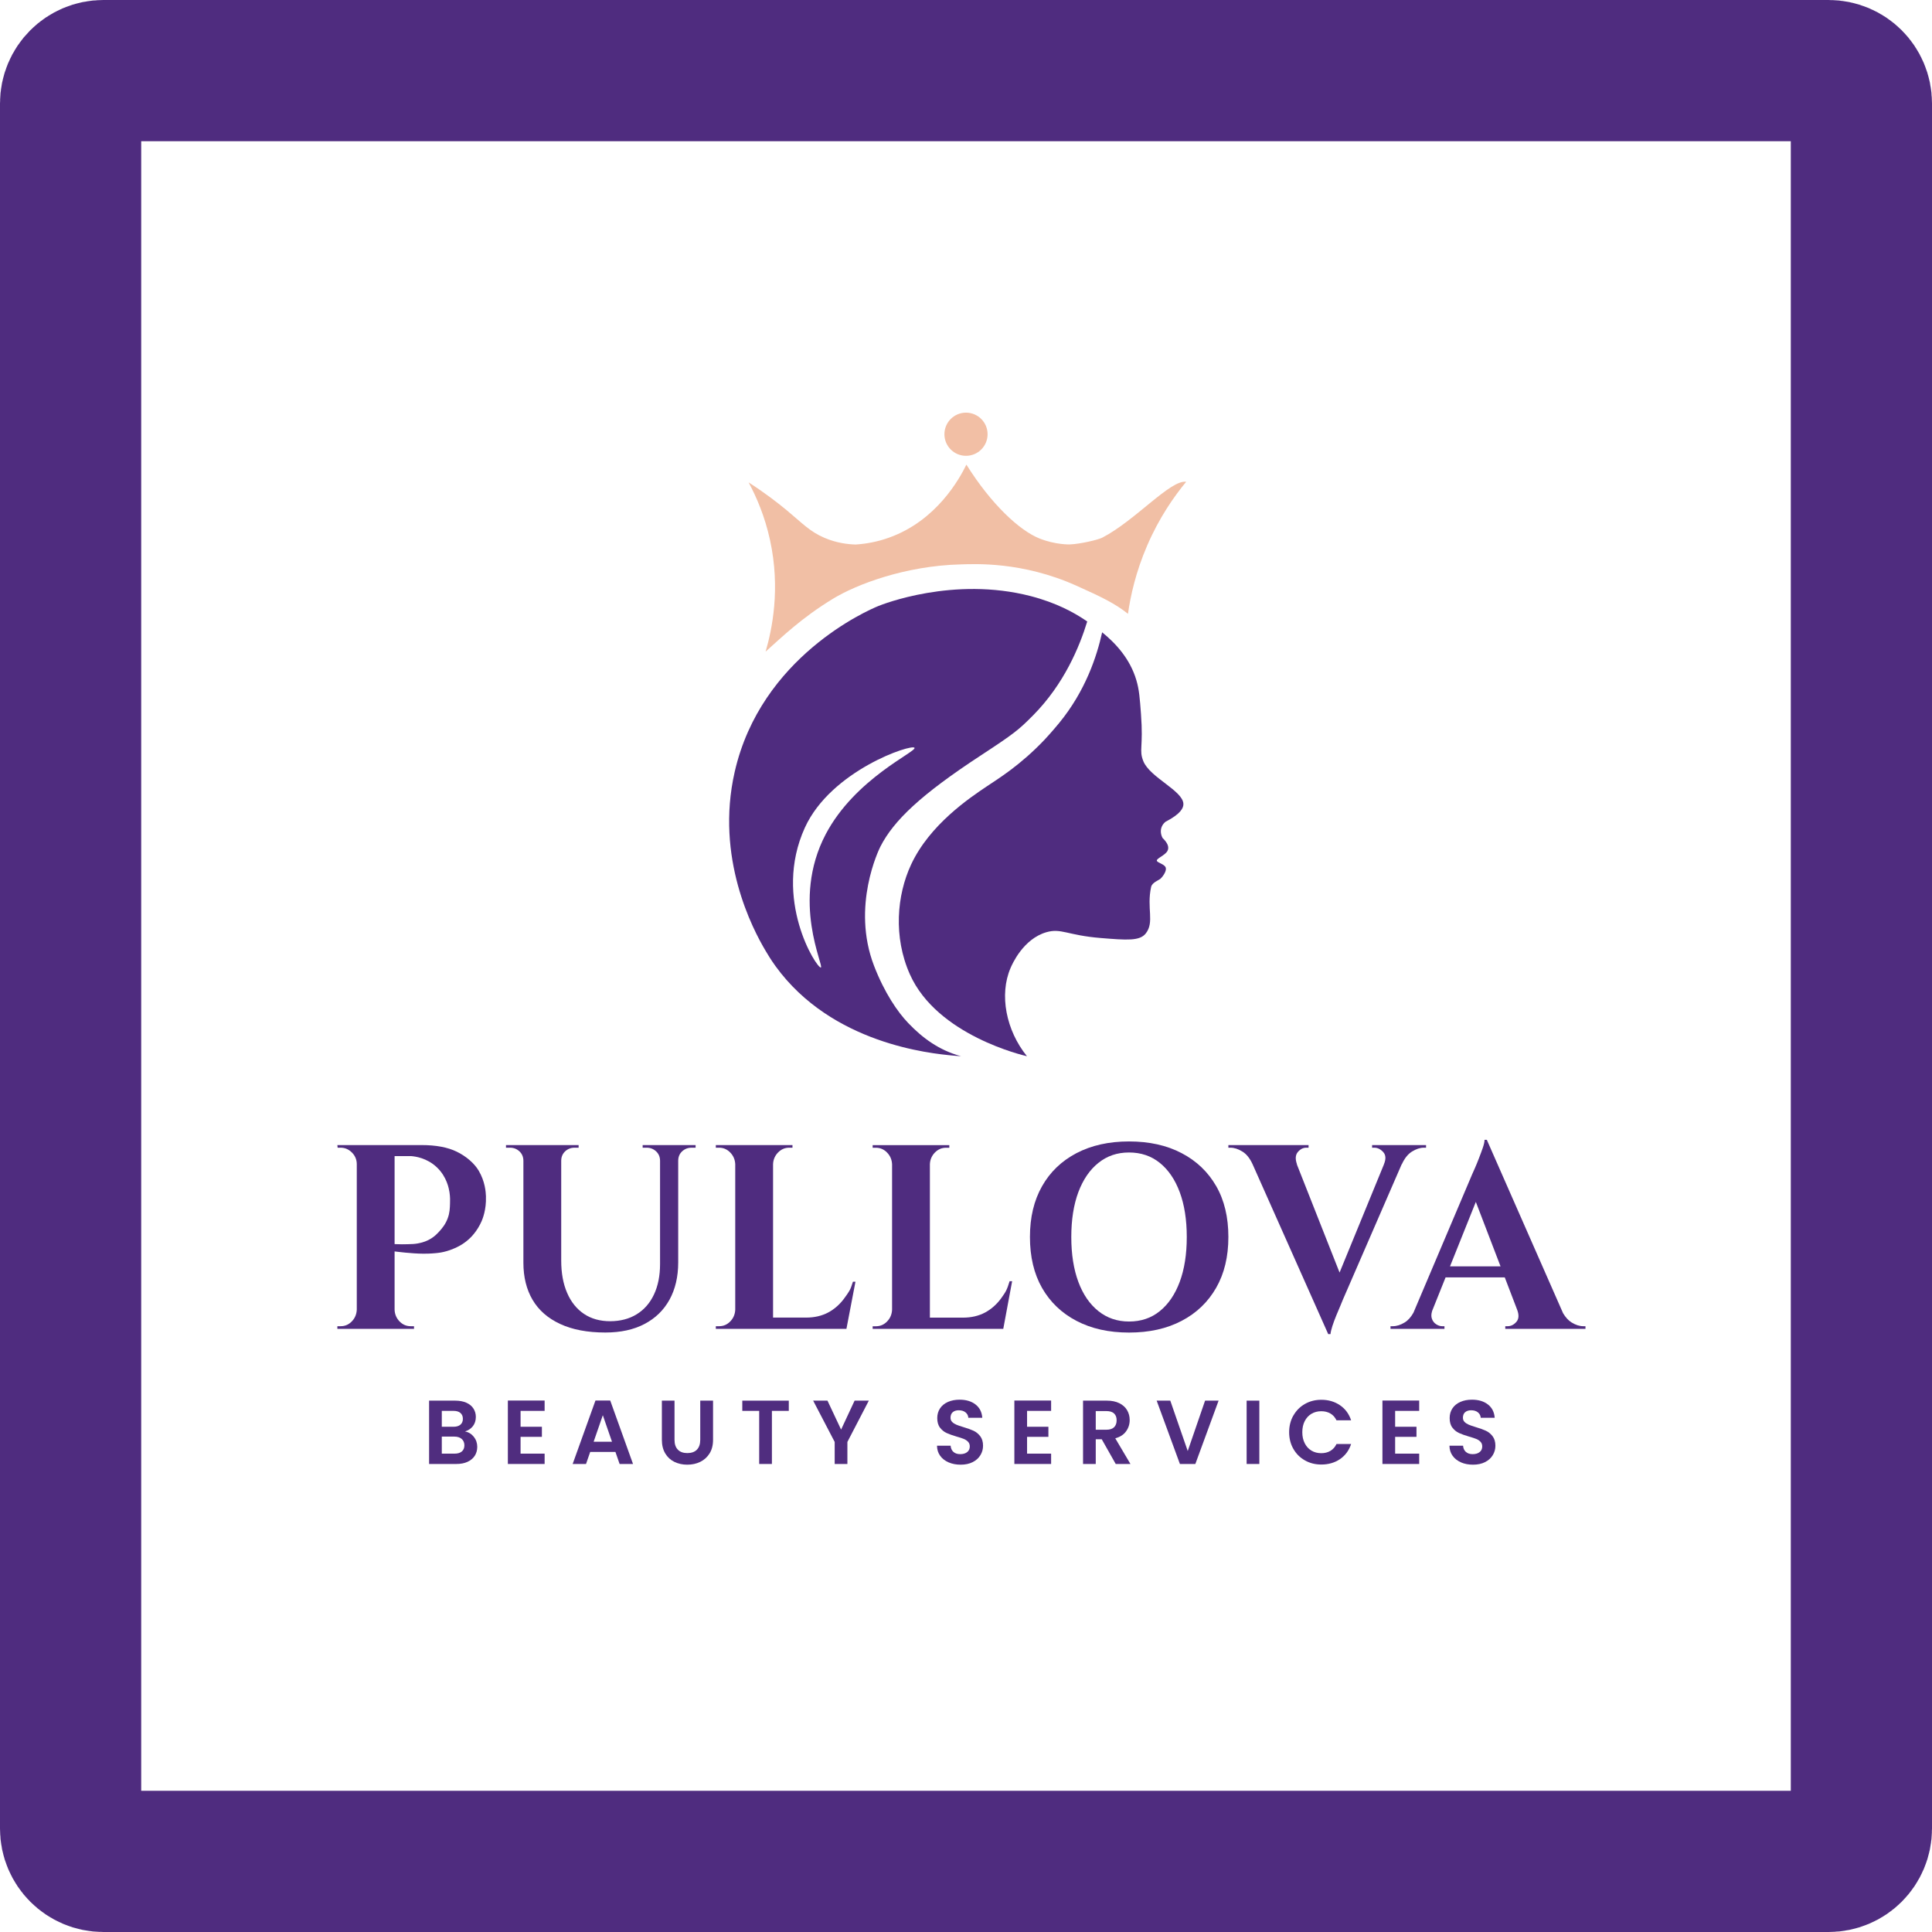
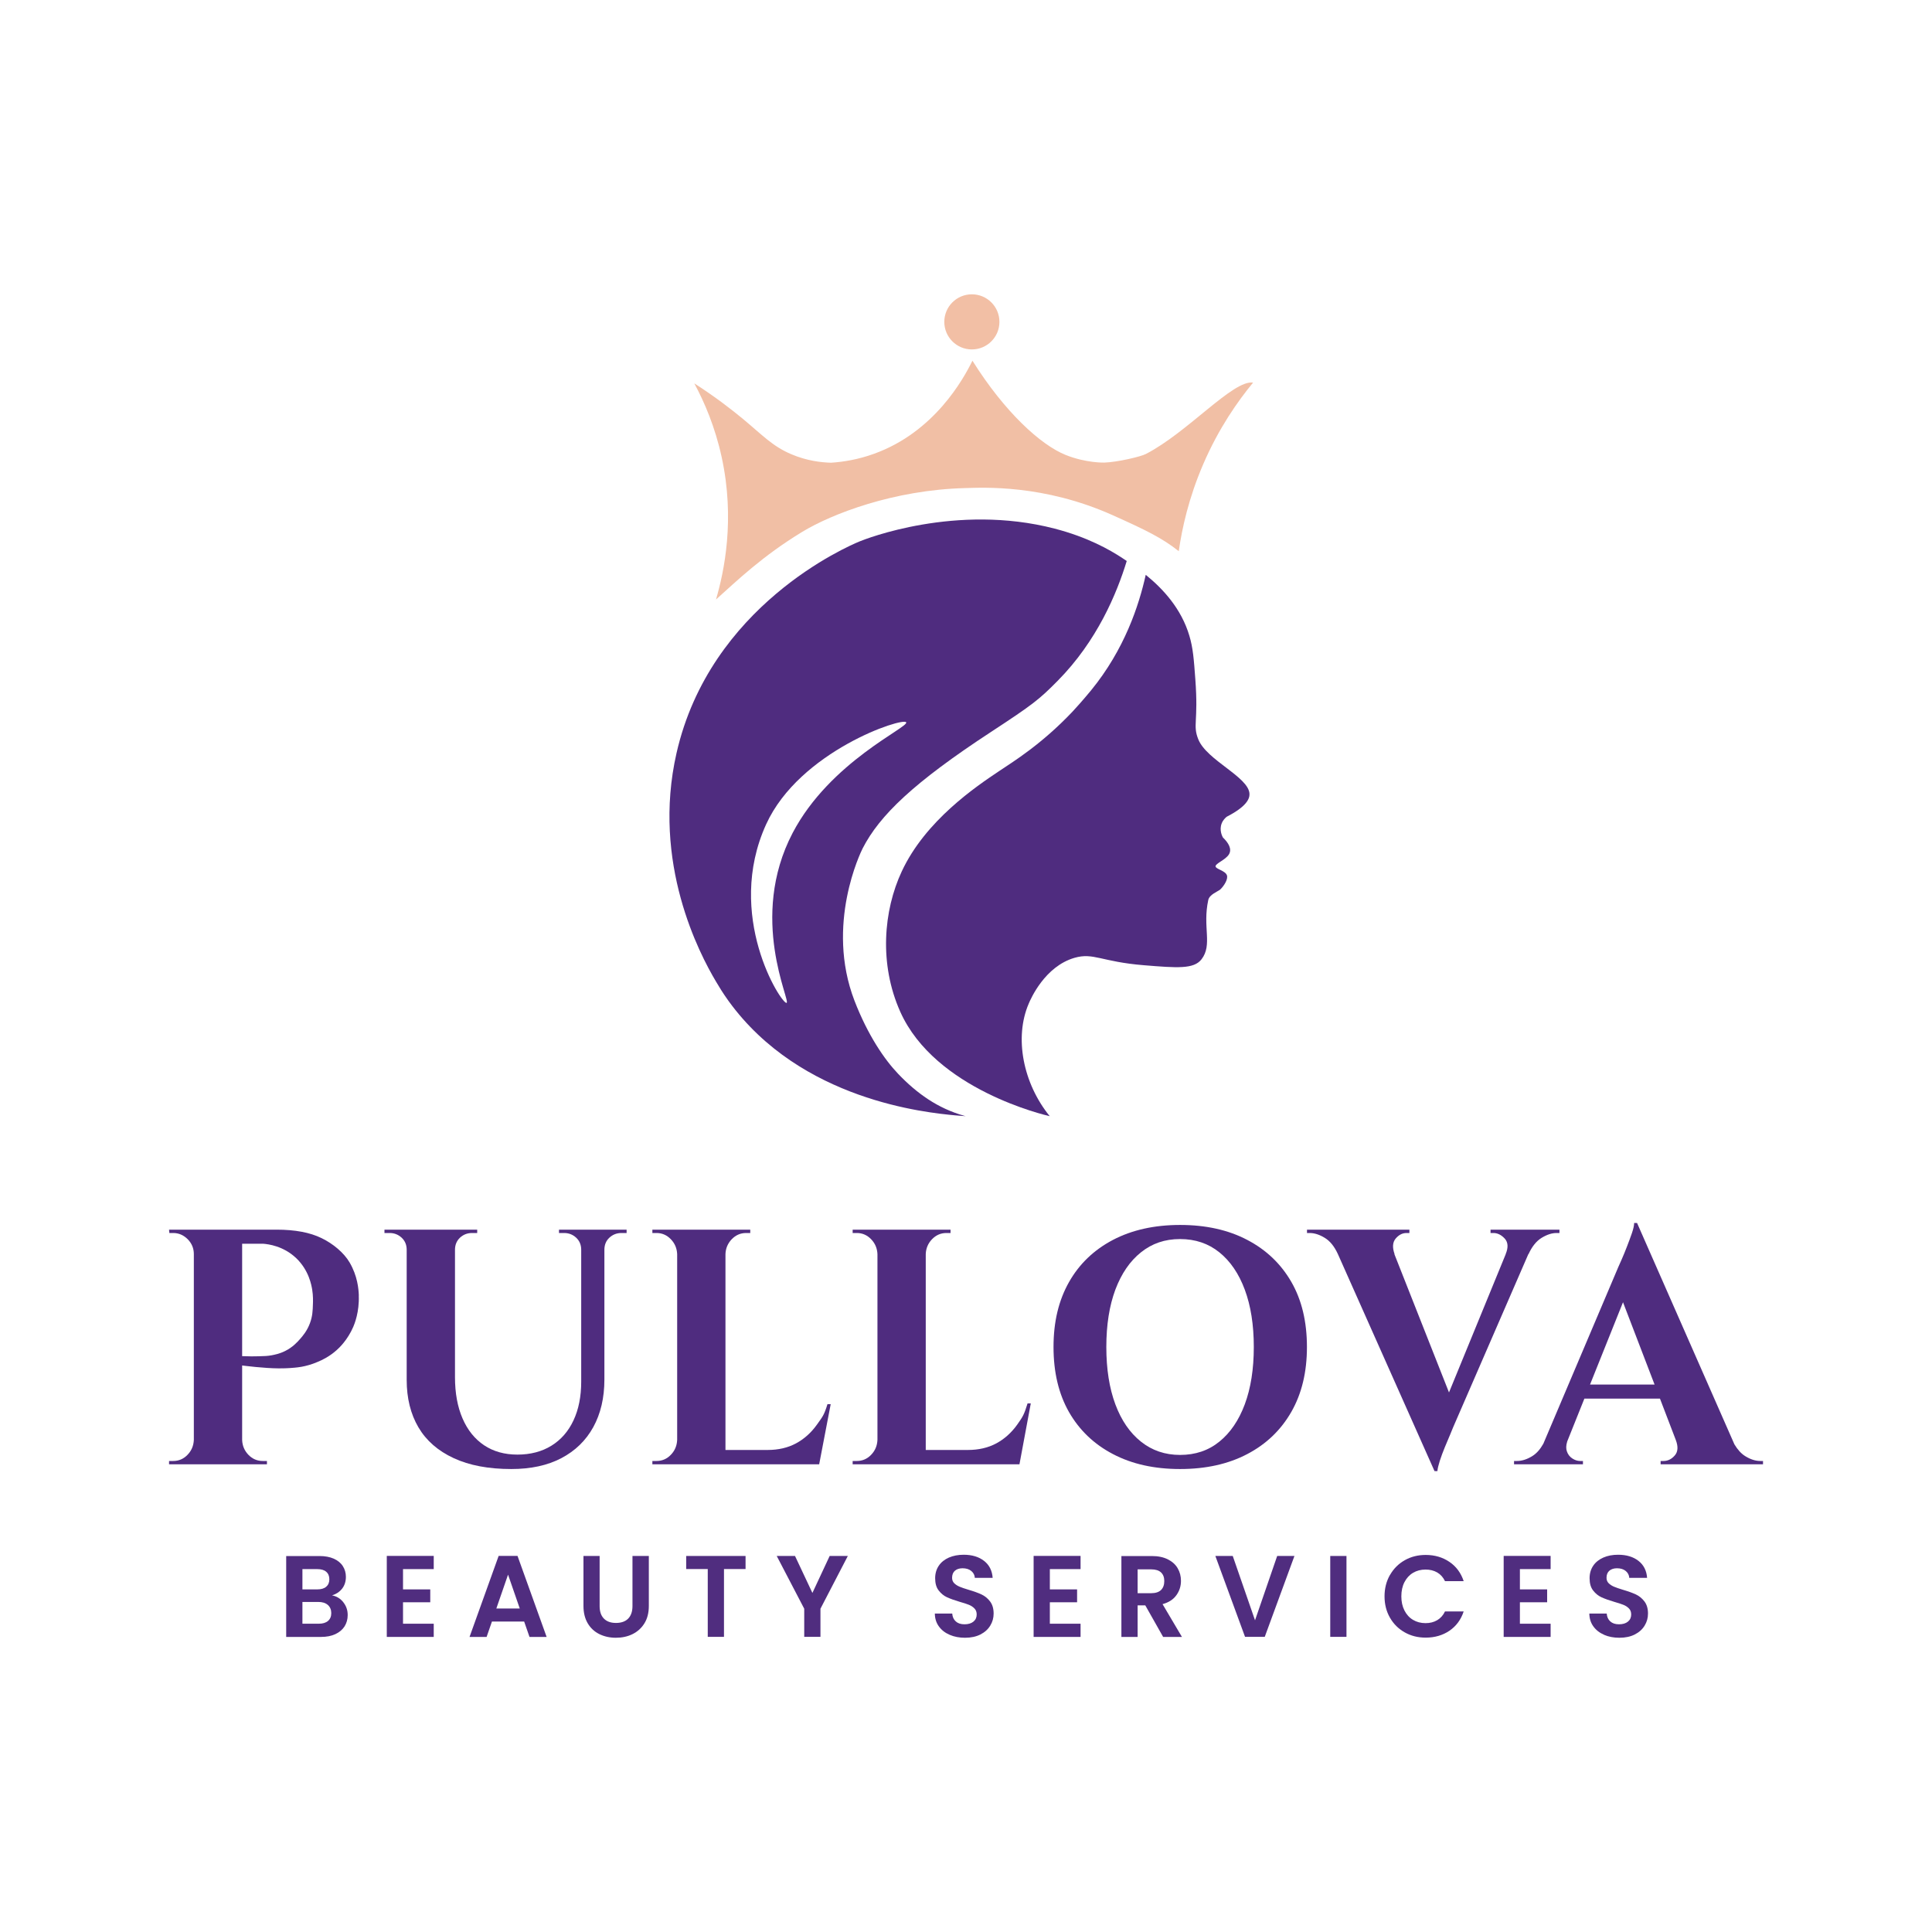
- <svg xmlns="http://www.w3.org/2000/svg" id="Layer_1" data-name="Layer 1" viewBox="0 0 383.12 383.12">
+ <svg xmlns="http://www.w3.org/2000/svg" id="Layer_1" viewBox="0 0 300 300">
  <defs>
-     <style>
-       .cls-1 {
-         fill: #f2bfa5;
-       }
- 
-       .cls-1, .cls-2, .cls-3, .cls-4 {
-         stroke-width: 0px;
-       }
- 
-       .cls-2 {
-         fill: #4f2c7f;
-       }
- 
-       .cls-3 {
-         fill: #f1bfa5;
-       }
- 
-       .cls-4 {
-         fill: #502d7f;
-       }
- 
-       .cls-5 {
-         fill: none;
-         stroke: #4f2c7f;
-         stroke-miterlimit: 10;
-         stroke-width: 28px;
-       }
-     </style>
+     <style>.cls-1{fill:#f2bfa5;}.cls-1,.cls-2,.cls-3,.cls-4{stroke-width:0px;}.cls-2{fill:#4f2c7f;}.cls-3{fill:#f1bfa5;}.cls-4{fill:#502d7f;}</style>
  </defs>
-   <rect class="cls-5" x="14" y="14" width="355.12" height="355.12" rx="6.5" ry="6.5" />
-   <g>
-     <path class="cls-2" d="m231.14,162.95c3.05-1.57,3.56-2.77,3.53-3.54-.09-2.63-6.65-5.22-7.95-8.48-.9-2.25.04-2.65-.46-9.33-.23-3.14-.36-4.85-.92-6.73-1.26-4.27-4.15-7.35-6.78-9.48-1.06,4.77-3.29,11.58-8.5,17.95-1.24,1.51-2.49,2.89-2.88,3.3-4.82,5.09-9.2,7.76-11.38,9.22-3.54,2.37-11.44,7.66-15.13,15.59-2.83,6.07-3.55,14.35-.23,21.78,5.42,12.13,22.6,16.08,23.21,16.22-4.15-5.11-5.53-12.21-3.26-17.48.31-.73,2.49-5.77,7.11-7.11,2.95-.85,4.14.61,10.77,1.15,5.17.42,7.75.63,8.95-.92,1.75-2.26.13-4.98,1.05-9.21.19-.86,1.47-1.31,1.85-1.62.62-.59,1.26-1.63,1.04-2.23-.27-.72-1.75-.95-1.76-1.38-.02-.45,1.61-1.02,2.1-1.89.45-.8-.06-1.72-.96-2.59-.08-.15-.6-1.11-.19-2.17.21-.55.59-.89.79-1.05Z" />
-     <path class="cls-2" d="m203.65,209.45s0,0,0,0c.03,0,.02,0,0,0Z" />
-     <path class="cls-2" d="m180.1,202.87c-2.1-2.19-4.71-5.99-6.78-11.36-4.54-11.81.99-23.08,1.26-23.62,2.64-5.17,7.97-10.27,19.95-18.11,6.52-4.27,7.47-5.03,10.32-7.91,6.18-6.24,9.22-13.63,10.75-18.63-.24-.16-.46-.3-.66-.44-1.99-1.31-5.39-3.25-10.55-4.59-15.28-3.96-29.4,1.63-30.27,1.99-1.9.78-23.22,9.97-28.43,32.87-3.88,17.03,3.56,31.16,6.12,35.46.46.78,1.05,1.77,1.98,3.06,11.2,15.45,30.76,17.31,35.16,17.73.51.05,1.06.09,1.64.13-.06-.02-.13-.03-.19-.05-4.15-1.16-7.41-3.5-10.3-6.53Zm-16.37-37.42c-6.95,13.26-.2,26.28-.96,26.41-.83.13-9.62-13.57-3.16-27.74,5.19-11.38,21.26-16.66,21.74-15.83.45.78-11.8,6.08-17.62,17.16Z" />
-   </g>
-   <path class="cls-3" d="m151.82,129.22c1.28-4.37,2.98-12.47.88-22.11-1.03-4.73-2.7-8.58-4.25-11.45,3.3,2.12,5.81,4.08,7.53,5.5,3.12,2.59,4.59,4.25,7.53,5.5,2.42,1.03,4.65,1.28,6.18,1.32,1.97-.13,4.25-.51,6.65-1.38,9.39-3.37,13.91-11.63,15.3-14.46,4.99,7.96,10.59,13.08,14.49,14.64,3.18,1.27,5.99,1.18,5.99,1.18,2.06-.07,5.66-.92,6.46-1.34,6.54-3.38,13.54-11.54,16.64-11.08-2.36,2.86-5.33,7.07-7.74,12.66-2.26,5.24-3.3,9.98-3.8,13.52-2.61-2.07-5.16-3.3-10.24-5.58-10.79-4.84-20.19-4.29-22.93-4.22-11.08.28-20.71,4.01-25.29,6.79-6.24,3.79-10.19,7.64-13.39,10.5Z" />
-   <circle class="cls-1" cx="191.56" cy="86.11" r="4.28" />
-   <g>
-     <path class="cls-4" d="m93.96,284.93c.46.58.68,1.24.68,1.98,0,.67-.17,1.26-.49,1.77-.33.51-.81.91-1.43,1.2s-1.36.43-2.21.43h-5.42v-12.56h5.18c.85,0,1.59.14,2.21.41.62.28,1.09.66,1.4,1.15.32.49.48,1.05.48,1.67,0,.73-.2,1.34-.59,1.84-.39.49-.91.84-1.56,1.04.71.13,1.29.49,1.75,1.06Zm-6.35-2h2.3c.6,0,1.06-.13,1.39-.41.32-.27.49-.66.49-1.16s-.16-.89-.49-1.17c-.32-.28-.79-.41-1.39-.41h-2.3v3.15Zm3.97,4.9c.34-.29.51-.7.51-1.22s-.18-.96-.54-1.27c-.36-.31-.85-.46-1.46-.46h-2.48v3.38h2.54c.61,0,1.09-.14,1.43-.43Z" />
-     <path class="cls-4" d="m103.23,279.78v3.15h4.23v2h-4.23v3.33h4.77v2.05h-7.29v-12.58h7.29v2.05h-4.77Z" />
-     <path class="cls-4" d="m122.04,287.92h-5l-.83,2.39h-2.65l4.52-12.58h2.93l4.52,12.58h-2.66l-.83-2.39Zm-.68-2.02l-1.82-5.26-1.82,5.26h3.64Z" />
-     <path class="cls-4" d="m133.76,277.75v7.78c0,.85.22,1.5.67,1.95.44.45,1.07.67,1.87.67s1.45-.22,1.89-.67.67-1.1.67-1.95v-7.78h2.54v7.76c0,1.07-.23,1.97-.69,2.71-.46.74-1.08,1.29-1.85,1.67s-1.64.56-2.58.56-1.79-.19-2.55-.56c-.76-.37-1.37-.93-1.81-1.67-.44-.74-.67-1.64-.67-2.71v-7.76h2.52Z" />
-     <path class="cls-4" d="m156.42,277.75v2.03h-3.35v10.53h-2.52v-10.53h-3.35v-2.03h9.22Z" />
-     <path class="cls-4" d="m172.29,277.75l-4.25,8.19v4.37h-2.52v-4.37l-4.27-8.19h2.84l2.7,5.74,2.68-5.74h2.81Z" />
-     <path class="cls-4" d="m188.11,289.99c-.7-.3-1.26-.73-1.67-1.3-.41-.56-.62-1.23-.63-2h2.7c.04.52.22.92.55,1.22s.78.45,1.36.45,1.05-.14,1.39-.42c.34-.28.5-.65.5-1.11,0-.37-.11-.68-.34-.92-.23-.24-.51-.43-.85-.57-.34-.14-.81-.29-1.41-.46-.82-.24-1.48-.48-1.99-.71s-.95-.59-1.31-1.06c-.37-.47-.55-1.11-.55-1.9,0-.74.19-1.39.56-1.94.37-.55.89-.97,1.57-1.27.67-.29,1.44-.44,2.3-.44,1.3,0,2.35.32,3.16.95.81.63,1.26,1.51,1.34,2.64h-2.77c-.02-.43-.21-.79-.55-1.07-.34-.28-.79-.42-1.36-.42-.49,0-.89.13-1.18.38s-.44.62-.44,1.1c0,.34.11.62.33.84.22.22.5.4.83.54.33.14.79.3,1.4.48.82.24,1.48.48,2,.72.52.24.96.6,1.33,1.08.37.48.56,1.11.56,1.89,0,.67-.17,1.3-.52,1.87-.35.58-.86,1.04-1.53,1.38-.67.34-1.47.51-2.39.51-.88,0-1.67-.15-2.37-.45Z" />
-     <path class="cls-4" d="m203.67,279.78v3.15h4.23v2h-4.23v3.33h4.77v2.05h-7.29v-12.58h7.29v2.05h-4.77Z" />
-     <path class="cls-4" d="m221.25,290.31l-2.77-4.9h-1.19v4.9h-2.52v-12.56h4.72c.97,0,1.8.17,2.48.51.68.34,1.2.8,1.54,1.39.34.58.51,1.23.51,1.95,0,.83-.24,1.58-.72,2.24-.48.67-1.19,1.12-2.14,1.38l3.01,5.09h-2.92Zm-3.96-6.79h2.11c.68,0,1.19-.17,1.53-.5.33-.33.5-.79.5-1.38s-.17-1.02-.5-1.34c-.34-.32-.85-.48-1.53-.48h-2.11v3.69Z" />
-     <path class="cls-4" d="m241.65,277.75l-4.61,12.56h-3.06l-4.61-12.56h2.7l3.46,9.99,3.44-9.99h2.68Z" />
-     <path class="cls-4" d="m249.73,277.75v12.56h-2.52v-12.56h2.52Z" />
-     <path class="cls-4" d="m256.49,280.69c.56-.98,1.32-1.74,2.29-2.29.97-.55,2.05-.82,3.25-.82,1.4,0,2.63.36,3.69,1.08,1.06.72,1.79,1.72,2.21,2.99h-2.9c-.29-.6-.69-1.05-1.21-1.35-.52-.3-1.12-.45-1.81-.45-.73,0-1.38.17-1.95.51-.57.34-1.01.83-1.33,1.45-.32.62-.48,1.36-.48,2.2s.16,1.56.48,2.19c.32.63.76,1.12,1.33,1.46.57.34,1.22.51,1.95.51.68,0,1.29-.15,1.81-.46.52-.31.93-.76,1.21-1.36h2.9c-.42,1.28-1.16,2.28-2.21,3-1.05.71-2.28,1.07-3.7,1.07-1.2,0-2.28-.27-3.25-.82s-1.73-1.3-2.29-2.28c-.56-.97-.84-2.08-.84-3.31s.28-2.34.84-3.32Z" />
-     <path class="cls-4" d="m276.66,279.78v3.15h4.23v2h-4.23v3.33h4.77v2.05h-7.29v-12.58h7.29v2.05h-4.77Z" />
-     <path class="cls-4" d="m289.73,289.99c-.7-.3-1.26-.73-1.67-1.3-.41-.56-.62-1.23-.63-2h2.7c.04.52.22.92.55,1.22s.78.45,1.36.45,1.05-.14,1.39-.42c.34-.28.5-.65.5-1.11,0-.37-.11-.68-.34-.92-.23-.24-.51-.43-.86-.57s-.81-.29-1.41-.46c-.82-.24-1.48-.48-1.99-.71-.51-.23-.95-.59-1.31-1.06-.37-.47-.55-1.11-.55-1.9,0-.74.19-1.39.56-1.94.37-.55.89-.97,1.57-1.27s1.44-.44,2.3-.44c1.3,0,2.35.32,3.16.95s1.26,1.51,1.34,2.64h-2.77c-.02-.43-.21-.79-.55-1.07-.34-.28-.79-.42-1.36-.42-.49,0-.88.13-1.18.38-.29.25-.44.62-.44,1.1,0,.34.11.62.33.84.22.22.5.4.83.54s.79.3,1.39.48c.82.24,1.48.48,2,.72.52.24.96.6,1.33,1.08.37.48.56,1.11.56,1.89,0,.67-.17,1.3-.52,1.87-.35.58-.86,1.04-1.53,1.38s-1.47.51-2.39.51c-.88,0-1.67-.15-2.37-.45Z" />
-   </g>
-   <g>
-     <path class="cls-2" d="m96.37,237.3c-.04-1.03-.2-3.02-1.43-5.13-.88-1.51-2.58-2.93-4.37-3.79-1.78-.87-4.11-1.31-6.97-1.31h-16.7l.05.52h.6c.86,0,1.61.33,2.25.97.63.64.95,1.41.95,2.31v28.84c-.04.91-.36,1.68-.98,2.32-.61.64-1.36.96-2.22.96h-.65v.52h15.2v-.52h-.65c-.87,0-1.61-.32-2.23-.96-.61-.64-.94-1.41-.97-2.32v-11.55c.33.04,3.39.44,5.69.45.48,0,1.36,0,2.49-.11.32-.03.65-.07,1.06-.14.64-.12,1.5-.33,2.47-.75.74-.3,1.85-.84,2.95-1.82.41-.36,1.71-1.58,2.6-3.64.18-.42.95-2.29.85-4.84Zm-7.13,1.34c-.03.98-.06,1.88-.46,2.95-.44,1.19-1.1,1.96-1.52,2.44-.44.5-1.15,1.3-2.35,1.89-.86.43-1.63.57-2.09.66-.61.11-1.08.13-1.98.15-.65.02-1.54.03-2.59-.02v-17.45h3.3c.73.06,3.09.33,5.09,2.23,1.99,1.9,2.38,4.24,2.49,4.91.15.93.13,1.8.11,2.24Z" />
-     <path class="cls-2" d="m137.94,227.07v.52h-.8c-.74,0-1.36.25-1.88.73-.52.49-.77,1.11-.77,1.88v20.14c0,2.85-.58,5.31-1.73,7.4-1.15,2.08-2.8,3.68-4.95,4.81s-4.74,1.69-7.77,1.69c-3.54,0-6.52-.56-8.95-1.69-2.44-1.13-4.26-2.72-5.48-4.79-1.21-2.06-1.82-4.52-1.82-7.36v-20.2c0-.77-.26-1.39-.78-1.88-.52-.48-1.14-.73-1.87-.73h-.8v-.52h14.4v.52h-.8c-.74,0-1.36.25-1.88.73-.51.49-.77,1.11-.77,1.88v19.78c0,2.46.39,4.6,1.17,6.4.78,1.81,1.9,3.2,3.35,4.17,1.45.97,3.18,1.45,5.18,1.45s3.79-.46,5.27-1.38c1.48-.91,2.63-2.22,3.43-3.93.8-1.7,1.2-3.71,1.2-6.03v-20.46c0-.77-.26-1.39-.78-1.88-.52-.48-1.14-.73-1.87-.73h-.8v-.52h10.5Z" />
-     <path class="cls-2" d="m169.64,254.17l-1.79,9.34h-25.9v-.52h.65c.86,0,1.61-.32,2.22-.96.62-.64.94-1.41.98-2.32v-28.84c-.04-.9-.36-1.67-.98-2.31-.61-.64-1.36-.97-2.22-.97h-.65v-.52h15.2v.52h-.65c-.87,0-1.61.33-2.23.97-.61.64-.94,1.41-.97,2.31v30.41h6.55c1.66,0,3.13-.34,4.4-1.02,1.26-.68,2.35-1.65,3.25-2.91.9-1.27,1.1-1.44,1.64-3.18h.5Z" />
-     <path class="cls-2" d="m200.71,254.06l-1.76,9.46h-25.9v-.52h.65c.86,0,1.61-.32,2.22-.96.62-.64.94-1.41.98-2.32v-28.84c-.04-.9-.36-1.67-.98-2.31-.61-.64-1.36-.97-2.22-.97h-.65v-.52h15.2v.52h-.65c-.87,0-1.61.33-2.23.97-.61.64-.94,1.41-.97,2.31v30.41h6.55c1.66,0,3.13-.34,4.4-1.02,1.26-.68,2.35-1.65,3.25-2.91.9-1.27,1.07-1.56,1.61-3.3h.5Z" />
-     <path class="cls-2" d="m223.89,226.35c4,0,7.48.77,10.43,2.32,2.95,1.54,5.23,3.72,6.85,6.53,1.62,2.81,2.42,6.18,2.42,10.1s-.81,7.25-2.42,10.07c-1.62,2.83-3.9,5.02-6.85,6.56-2.95,1.55-6.43,2.32-10.43,2.32s-7.47-.77-10.42-2.32c-2.95-1.54-5.22-3.72-6.83-6.53-1.6-2.81-2.4-6.18-2.4-10.1s.8-7.24,2.4-10.07c1.6-2.83,3.88-5.01,6.83-6.56,2.95-1.54,6.42-2.32,10.42-2.32Zm0,35.71c2.37,0,4.4-.68,6.1-2.06,1.7-1.37,3.02-3.31,3.95-5.8.93-2.5,1.4-5.47,1.4-8.9s-.47-6.4-1.4-8.9c-.93-2.5-2.25-4.43-3.95-5.8-1.7-1.37-3.73-2.06-6.1-2.06s-4.36.69-6.07,2.06c-1.72,1.37-3.04,3.31-3.98,5.8-.93,2.5-1.4,5.47-1.4,8.9s.47,6.4,1.4,8.9c.93,2.5,2.26,4.43,3.98,5.8,1.72,1.37,3.74,2.06,6.07,2.06Z" />
-     <path class="cls-2" d="m282.79,227.07v.52h-.45c-.74,0-1.51.26-2.33.76-.81.5-1.49,1.35-2.02,2.52h-.03l-11.67,26.87c-.07.2-.23.59-.48,1.17-.25.57-.52,1.22-.82,1.95-.3.73-.56,1.43-.78,2.11-.21.67-.34,1.2-.37,1.59h-.45l-15-33.69h0c-.54-1.18-1.21-2.02-2.03-2.52-.81-.5-1.6-.76-2.37-.76h-.4v-.52h15.9v.52h-.45c-.64,0-1.19.29-1.68.86-.48.58-.54,1.38-.17,2.42h-.03l8.48,21.48,8.81-21.48h-.01c.43-1.04.38-1.84-.15-2.42-.53-.57-1.12-.86-1.75-.86h-.45v-.52h10.7Z" />
-     <path class="cls-2" d="m313.99,262.99c-.77,0-1.55-.25-2.35-.75-.63-.39-1.19-1.01-1.68-1.83l-15.12-34.38h-.45c0,.39-.12.91-.35,1.59-.24.68-.49,1.38-.78,2.11-.28.73-.55,1.38-.8,1.95s-.42.96-.52,1.17l-11.65,27.46c-.49.87-1.06,1.52-1.73,1.93-.81.5-1.6.75-2.37.75h-.45v.52h10.7v-.52h-.45c-.4,0-.8-.13-1.2-.39-.4-.26-.69-.63-.85-1.12-.14-.41-.13-.89.04-1.46l.02-.07,2.66-6.64h11.74l2.45,6.4h0c.4,1.04.35,1.85-.15,2.42-.5.58-1.09.86-1.75.86h-.45v.52h15.9v-.52h-.4Zm-26.45-11.87l5.12-12.78,4.9,12.78h-10.02Z" />
-   </g>
+   <path class="cls-2" d="m190.49,126.82c3.05-1.57,3.56-2.77,3.53-3.54-.09-2.63-6.65-5.22-7.95-8.48-.9-2.25.04-2.65-.46-9.33-.23-3.14-.36-4.85-.92-6.73-1.26-4.27-4.15-7.35-6.78-9.48-1.06,4.77-3.29,11.58-8.5,17.95-1.24,1.51-2.49,2.89-2.88,3.3-4.82,5.09-9.2,7.76-11.38,9.22-3.54,2.37-11.44,7.66-15.13,15.59-2.83,6.07-3.55,14.35-.23,21.78,5.42,12.13,22.6,16.08,23.21,16.22-4.15-5.11-5.53-12.21-3.26-17.48.31-.73,2.49-5.77,7.11-7.11,2.95-.85,4.14.61,10.77,1.15,5.17.42,7.75.63,8.95-.92,1.75-2.26.13-4.98,1.05-9.21.19-.86,1.47-1.31,1.85-1.62.62-.59,1.26-1.63,1.04-2.23-.27-.72-1.75-.95-1.76-1.38-.02-.45,1.61-1.02,2.1-1.89.45-.8-.06-1.72-.96-2.59-.08-.15-.6-1.11-.19-2.17.21-.55.59-.89.79-1.05Z" />
+   <path class="cls-2" d="m163.01,173.32s0,0,0,0c.03,0,.02,0,0,0Z" />
+   <path class="cls-2" d="m139.46,166.74c-2.1-2.19-4.71-5.99-6.78-11.36-4.54-11.81.99-23.08,1.26-23.62,2.64-5.17,7.97-10.27,19.95-18.11,6.52-4.27,7.47-5.03,10.32-7.91,6.18-6.24,9.22-13.63,10.75-18.63-.24-.16-.46-.3-.66-.44-1.99-1.31-5.39-3.25-10.55-4.59-15.28-3.96-29.4,1.63-30.27,1.99-1.9.78-23.22,9.97-28.43,32.87-3.88,17.03,3.56,31.16,6.12,35.46.46.78,1.05,1.77,1.98,3.06,11.2,15.45,30.76,17.31,35.16,17.73.51.05,1.06.09,1.64.13-.06-.02-.13-.03-.19-.05-4.15-1.16-7.41-3.5-10.3-6.53Zm-16.37-37.42c-6.95,13.26-.2,26.28-.96,26.41-.83.13-9.62-13.57-3.16-27.74,5.19-11.38,21.26-16.66,21.74-15.83.45.78-11.8,6.08-17.62,17.16Z" />
+   <path class="cls-3" d="m111.18,93.09c1.28-4.37,2.98-12.47.88-22.11-1.03-4.73-2.7-8.58-4.25-11.45,3.3,2.12,5.81,4.08,7.53,5.5,3.12,2.59,4.59,4.25,7.53,5.5,2.42,1.03,4.65,1.28,6.18,1.32,1.97-.13,4.25-.51,6.65-1.38,9.39-3.37,13.91-11.63,15.3-14.46,4.99,7.96,10.59,13.08,14.49,14.64,3.18,1.27,5.99,1.18,5.99,1.18,2.06-.07,5.66-.92,6.46-1.34,6.54-3.38,13.54-11.54,16.64-11.08-2.36,2.86-5.33,7.07-7.74,12.66-2.26,5.24-3.3,9.98-3.8,13.52-2.61-2.07-5.16-3.3-10.24-5.58-10.79-4.84-20.19-4.29-22.93-4.22-11.08.28-20.71,4.01-25.29,6.79-6.24,3.79-10.19,7.64-13.39,10.5Z" />
+   <circle class="cls-1" cx="150.91" cy="49.98" r="4.28" />
+   <path class="cls-4" d="m53.31,248.8c.46.58.68,1.24.68,1.98,0,.67-.17,1.26-.49,1.77-.33.51-.81.91-1.43,1.2s-1.36.43-2.21.43h-5.42v-12.56h5.18c.85,0,1.59.14,2.21.41.62.28,1.09.66,1.4,1.15.32.49.48,1.05.48,1.67,0,.73-.2,1.34-.59,1.84-.39.49-.91.84-1.56,1.04.71.13,1.29.49,1.75,1.06Zm-6.35-2h2.3c.6,0,1.06-.13,1.39-.41.32-.27.49-.66.49-1.16s-.16-.89-.49-1.17c-.32-.28-.79-.41-1.39-.41h-2.3v3.15Zm3.97,4.9c.34-.29.51-.7.51-1.22s-.18-.96-.54-1.27c-.36-.31-.85-.46-1.46-.46h-2.48v3.38h2.54c.61,0,1.09-.14,1.43-.43Z" />
+   <path class="cls-4" d="m62.58,243.65v3.15h4.23v2h-4.23v3.33h4.77v2.05h-7.29v-12.58h7.29v2.05h-4.77Z" />
+   <path class="cls-4" d="m81.39,251.79h-5l-.83,2.39h-2.65l4.52-12.58h2.93l4.52,12.58h-2.66l-.83-2.39Zm-.68-2.02l-1.82-5.26-1.82,5.26h3.64Z" />
+   <path class="cls-4" d="m93.11,241.61v7.78c0,.85.22,1.5.67,1.95.44.45,1.07.67,1.87.67s1.45-.22,1.89-.67.67-1.1.67-1.95v-7.78h2.54v7.76c0,1.07-.23,1.97-.69,2.71-.46.74-1.08,1.29-1.85,1.67s-1.64.56-2.58.56-1.79-.19-2.55-.56c-.76-.37-1.37-.93-1.81-1.67-.44-.74-.67-1.64-.67-2.71v-7.76h2.52Z" />
+   <path class="cls-4" d="m115.77,241.61v2.03h-3.35v10.53h-2.52v-10.53h-3.35v-2.03h9.22Z" />
+   <path class="cls-4" d="m131.65,241.61l-4.25,8.19v4.37h-2.52v-4.37l-4.27-8.19h2.84l2.7,5.74,2.68-5.74h2.81Z" />
+   <path class="cls-4" d="m147.46,253.85c-.7-.3-1.26-.73-1.67-1.3-.41-.56-.62-1.23-.63-2h2.7c.04.52.22.92.55,1.22s.78.45,1.36.45,1.05-.14,1.39-.42c.34-.28.5-.65.5-1.11,0-.37-.11-.68-.34-.92-.23-.24-.51-.43-.85-.57-.34-.14-.81-.29-1.41-.46-.82-.24-1.48-.48-1.99-.71s-.95-.59-1.31-1.06c-.37-.47-.55-1.11-.55-1.9,0-.74.19-1.39.56-1.94.37-.55.89-.97,1.57-1.27.67-.29,1.44-.44,2.3-.44,1.3,0,2.35.32,3.16.95.81.63,1.26,1.51,1.34,2.64h-2.77c-.02-.43-.21-.79-.55-1.07-.34-.28-.79-.42-1.36-.42-.49,0-.89.13-1.18.38s-.44.62-.44,1.1c0,.34.11.62.33.84.22.22.5.4.83.54.33.14.79.3,1.4.48.82.24,1.48.48,2,.72.52.24.96.6,1.33,1.08.37.48.56,1.11.56,1.89,0,.67-.17,1.3-.52,1.87-.35.58-.86,1.04-1.53,1.38-.67.34-1.47.51-2.39.51-.88,0-1.67-.15-2.37-.45Z" />
+   <path class="cls-4" d="m163.02,243.65v3.15h4.23v2h-4.23v3.33h4.77v2.05h-7.29v-12.58h7.29v2.05h-4.77Z" />
+   <path class="cls-4" d="m180.61,254.18l-2.77-4.9h-1.19v4.9h-2.52v-12.56h4.72c.97,0,1.8.17,2.48.51.68.34,1.2.8,1.54,1.39.34.58.51,1.23.51,1.95,0,.83-.24,1.58-.72,2.24-.48.67-1.19,1.12-2.14,1.38l3.01,5.09h-2.92Zm-3.96-6.79h2.11c.68,0,1.19-.17,1.53-.5.33-.33.5-.79.5-1.38s-.17-1.02-.5-1.34c-.34-.32-.85-.48-1.53-.48h-2.11v3.69Z" />
+   <path class="cls-4" d="m201,241.61l-4.61,12.56h-3.06l-4.61-12.56h2.7l3.46,9.99,3.44-9.99h2.68Z" />
+   <path class="cls-4" d="m209.08,241.61v12.56h-2.52v-12.56h2.52Z" />
+   <path class="cls-4" d="m215.84,244.56c.56-.98,1.32-1.74,2.29-2.29.97-.55,2.05-.82,3.25-.82,1.4,0,2.63.36,3.69,1.08,1.06.72,1.79,1.72,2.21,2.99h-2.9c-.29-.6-.69-1.05-1.21-1.35-.52-.3-1.12-.45-1.81-.45-.73,0-1.38.17-1.95.51-.57.34-1.01.83-1.33,1.45-.32.62-.48,1.36-.48,2.2s.16,1.56.48,2.19c.32.63.76,1.12,1.33,1.46.57.34,1.22.51,1.95.51.68,0,1.29-.15,1.81-.46.52-.31.93-.76,1.21-1.36h2.9c-.42,1.28-1.16,2.28-2.21,3-1.05.71-2.28,1.07-3.7,1.07-1.2,0-2.28-.27-3.25-.82s-1.73-1.3-2.29-2.28c-.56-.97-.84-2.08-.84-3.31s.28-2.34.84-3.32Z" />
+   <path class="cls-4" d="m236.01,243.65v3.15h4.23v2h-4.23v3.33h4.77v2.05h-7.29v-12.58h7.29v2.05h-4.77Z" />
+   <path class="cls-4" d="m249.09,253.85c-.7-.3-1.26-.73-1.67-1.3-.41-.56-.62-1.23-.63-2h2.7c.04.52.22.92.55,1.22s.78.45,1.36.45,1.05-.14,1.39-.42c.34-.28.5-.65.5-1.11,0-.37-.11-.68-.34-.92-.23-.24-.51-.43-.86-.57s-.81-.29-1.41-.46c-.82-.24-1.48-.48-1.99-.71-.51-.23-.95-.59-1.31-1.06-.37-.47-.55-1.11-.55-1.9,0-.74.19-1.39.56-1.94.37-.55.89-.97,1.57-1.27s1.44-.44,2.3-.44c1.3,0,2.35.32,3.16.95s1.26,1.51,1.34,2.64h-2.77c-.02-.43-.21-.79-.55-1.07-.34-.28-.79-.42-1.36-.42-.49,0-.88.13-1.18.38-.29.25-.44.62-.44,1.1,0,.34.11.62.33.84.22.22.5.4.83.54s.79.3,1.39.48c.82.24,1.48.48,2,.72.52.24.96.6,1.33,1.08.37.48.56,1.11.56,1.89,0,.67-.17,1.3-.52,1.87-.35.58-.86,1.04-1.53,1.38s-1.47.51-2.39.51c-.88,0-1.67-.15-2.37-.45Z" />
+   <path class="cls-2" d="m55.72,201.17c-.04-1.03-.2-3.02-1.43-5.13-.88-1.51-2.58-2.93-4.37-3.79-1.78-.87-4.11-1.31-6.97-1.31h-16.7l.05.52h.6c.86,0,1.61.33,2.25.97.63.64.95,1.41.95,2.31v28.84c-.04.91-.36,1.68-.98,2.32-.61.64-1.36.96-2.22.96h-.65v.52h15.2v-.52h-.65c-.87,0-1.61-.32-2.23-.96-.61-.64-.94-1.41-.97-2.32v-11.55c.33.04,3.39.44,5.69.45.48,0,1.36,0,2.49-.11.32-.03.65-.07,1.06-.14.64-.12,1.5-.33,2.47-.75.74-.3,1.85-.84,2.95-1.82.41-.36,1.71-1.58,2.6-3.64.18-.42.95-2.29.85-4.84Zm-7.13,1.34c-.03.98-.06,1.88-.46,2.95-.44,1.19-1.1,1.96-1.52,2.44-.44.5-1.15,1.3-2.35,1.89-.86.43-1.63.57-2.09.66-.61.11-1.08.13-1.98.15-.65.02-1.54.03-2.59-.02v-17.45h3.3c.73.06,3.09.33,5.09,2.23,1.99,1.9,2.38,4.24,2.49,4.91.15.93.13,1.8.11,2.24Z" />
+   <path class="cls-2" d="m97.3,190.94v.52h-.8c-.74,0-1.36.25-1.88.73-.52.49-.77,1.11-.77,1.88v20.14c0,2.85-.58,5.31-1.73,7.4-1.15,2.08-2.8,3.68-4.95,4.81s-4.74,1.69-7.77,1.69c-3.54,0-6.52-.56-8.95-1.69-2.44-1.13-4.26-2.72-5.48-4.79-1.21-2.06-1.82-4.52-1.82-7.36v-20.2c0-.77-.26-1.39-.78-1.88-.52-.48-1.14-.73-1.87-.73h-.8v-.52h14.4v.52h-.8c-.74,0-1.36.25-1.88.73-.51.49-.77,1.11-.77,1.88v19.78c0,2.46.39,4.6,1.17,6.4.78,1.81,1.9,3.2,3.35,4.17,1.45.97,3.18,1.45,5.18,1.45s3.79-.46,5.27-1.38c1.48-.91,2.63-2.22,3.43-3.93.8-1.7,1.2-3.71,1.2-6.03v-20.46c0-.77-.26-1.39-.78-1.88-.52-.48-1.14-.73-1.87-.73h-.8v-.52h10.5Z" />
+   <path class="cls-2" d="m128.99,218.04l-1.79,9.34h-25.9v-.52h.65c.86,0,1.61-.32,2.22-.96.62-.64.94-1.41.98-2.32v-28.84c-.04-.9-.36-1.67-.98-2.31-.61-.64-1.36-.97-2.22-.97h-.65v-.52h15.2v.52h-.65c-.87,0-1.61.33-2.23.97-.61.64-.94,1.41-.97,2.31v30.41h6.55c1.66,0,3.13-.34,4.4-1.02,1.26-.68,2.35-1.65,3.25-2.91.9-1.27,1.1-1.44,1.64-3.18h.5Z" />
+   <path class="cls-2" d="m160.06,217.92l-1.76,9.46h-25.9v-.52h.65c.86,0,1.61-.32,2.22-.96.62-.64.94-1.41.98-2.32v-28.84c-.04-.9-.36-1.67-.98-2.31-.61-.64-1.36-.97-2.22-.97h-.65v-.52h15.2v.52h-.65c-.87,0-1.61.33-2.23.97-.61.64-.94,1.41-.97,2.31v30.41h6.55c1.66,0,3.13-.34,4.4-1.02,1.26-.68,2.35-1.65,3.25-2.91.9-1.27,1.07-1.56,1.61-3.3h.5Z" />
+   <path class="cls-2" d="m183.24,190.21c4,0,7.48.77,10.43,2.32,2.95,1.54,5.23,3.72,6.85,6.53,1.62,2.81,2.42,6.18,2.42,10.1s-.81,7.25-2.42,10.07c-1.62,2.83-3.9,5.02-6.85,6.56-2.95,1.55-6.43,2.32-10.43,2.32s-7.47-.77-10.42-2.32c-2.95-1.54-5.22-3.72-6.83-6.53-1.6-2.81-2.4-6.18-2.4-10.1s.8-7.24,2.4-10.07c1.6-2.83,3.88-5.01,6.83-6.56,2.95-1.54,6.42-2.32,10.42-2.32Zm0,35.71c2.37,0,4.4-.68,6.1-2.06,1.7-1.37,3.02-3.31,3.95-5.8.93-2.5,1.4-5.47,1.4-8.9s-.47-6.4-1.4-8.9c-.93-2.5-2.25-4.43-3.95-5.8-1.7-1.37-3.73-2.06-6.1-2.06s-4.36.69-6.07,2.06c-1.72,1.37-3.04,3.31-3.98,5.8-.93,2.5-1.4,5.47-1.4,8.9s.47,6.4,1.4,8.9c.93,2.5,2.26,4.43,3.98,5.8,1.72,1.37,3.74,2.06,6.07,2.06Z" />
+   <path class="cls-2" d="m242.15,190.94v.52h-.45c-.74,0-1.51.26-2.33.76-.81.5-1.49,1.35-2.02,2.52h-.03l-11.67,26.87c-.07.2-.23.59-.48,1.17-.25.57-.52,1.22-.82,1.95-.3.73-.56,1.43-.78,2.11-.21.67-.34,1.2-.37,1.59h-.45l-15-33.69h0c-.54-1.18-1.21-2.02-2.03-2.52-.81-.5-1.6-.76-2.37-.76h-.4v-.52h15.9v.52h-.45c-.64,0-1.19.29-1.68.86-.48.58-.54,1.38-.17,2.42h-.03l8.48,21.48,8.81-21.48h-.01c.43-1.04.38-1.84-.15-2.42-.53-.57-1.12-.86-1.75-.86h-.45v-.52h10.7Z" />
+   <path class="cls-2" d="m273.35,226.86c-.77,0-1.55-.25-2.35-.75-.63-.39-1.19-1.01-1.68-1.83l-15.12-34.38h-.45c0,.39-.12.91-.35,1.59-.24.68-.49,1.38-.78,2.11-.28.73-.55,1.38-.8,1.95s-.42.96-.52,1.17l-11.65,27.46c-.49.87-1.06,1.52-1.73,1.93-.81.5-1.6.75-2.37.75h-.45v.52h10.7v-.52h-.45c-.4,0-.8-.13-1.2-.39-.4-.26-.69-.63-.85-1.12-.14-.41-.13-.89.04-1.46l.02-.07,2.66-6.64h11.74l2.45,6.4h0c.4,1.04.35,1.85-.15,2.42-.5.58-1.09.86-1.75.86h-.45v.52h15.9v-.52h-.4Zm-26.45-11.87l5.12-12.78,4.9,12.78h-10.02Z" />
</svg>
